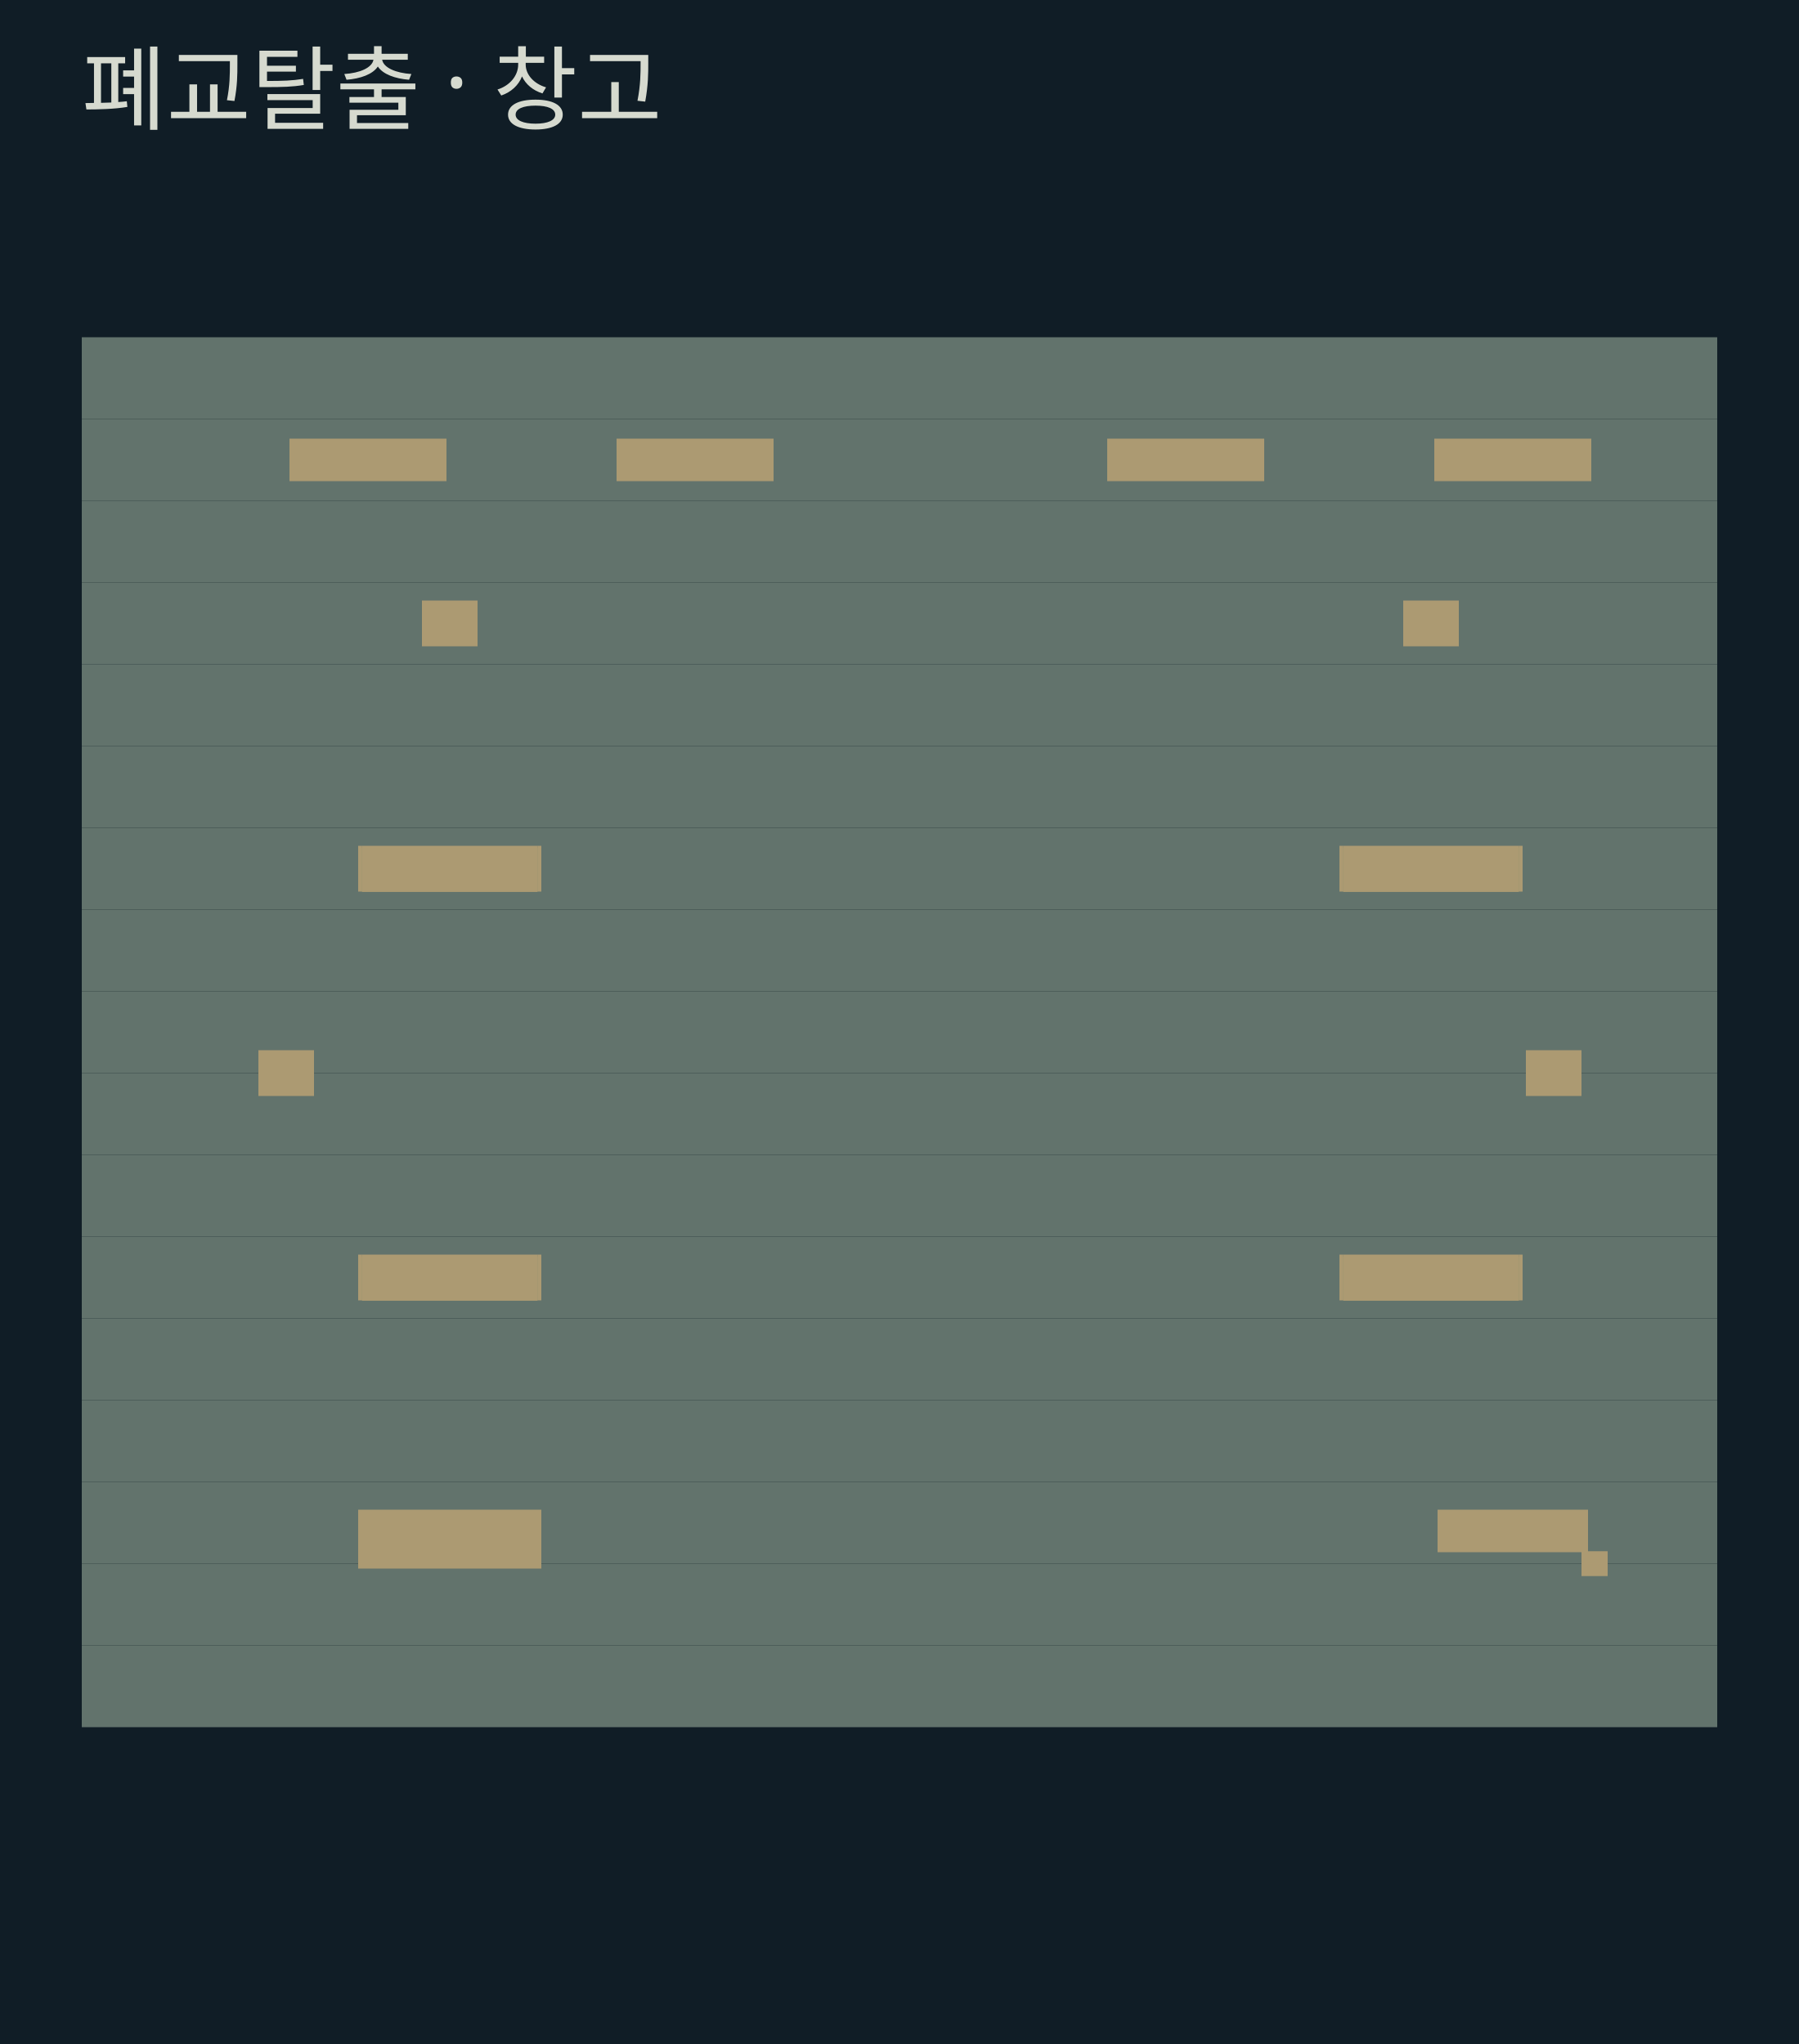
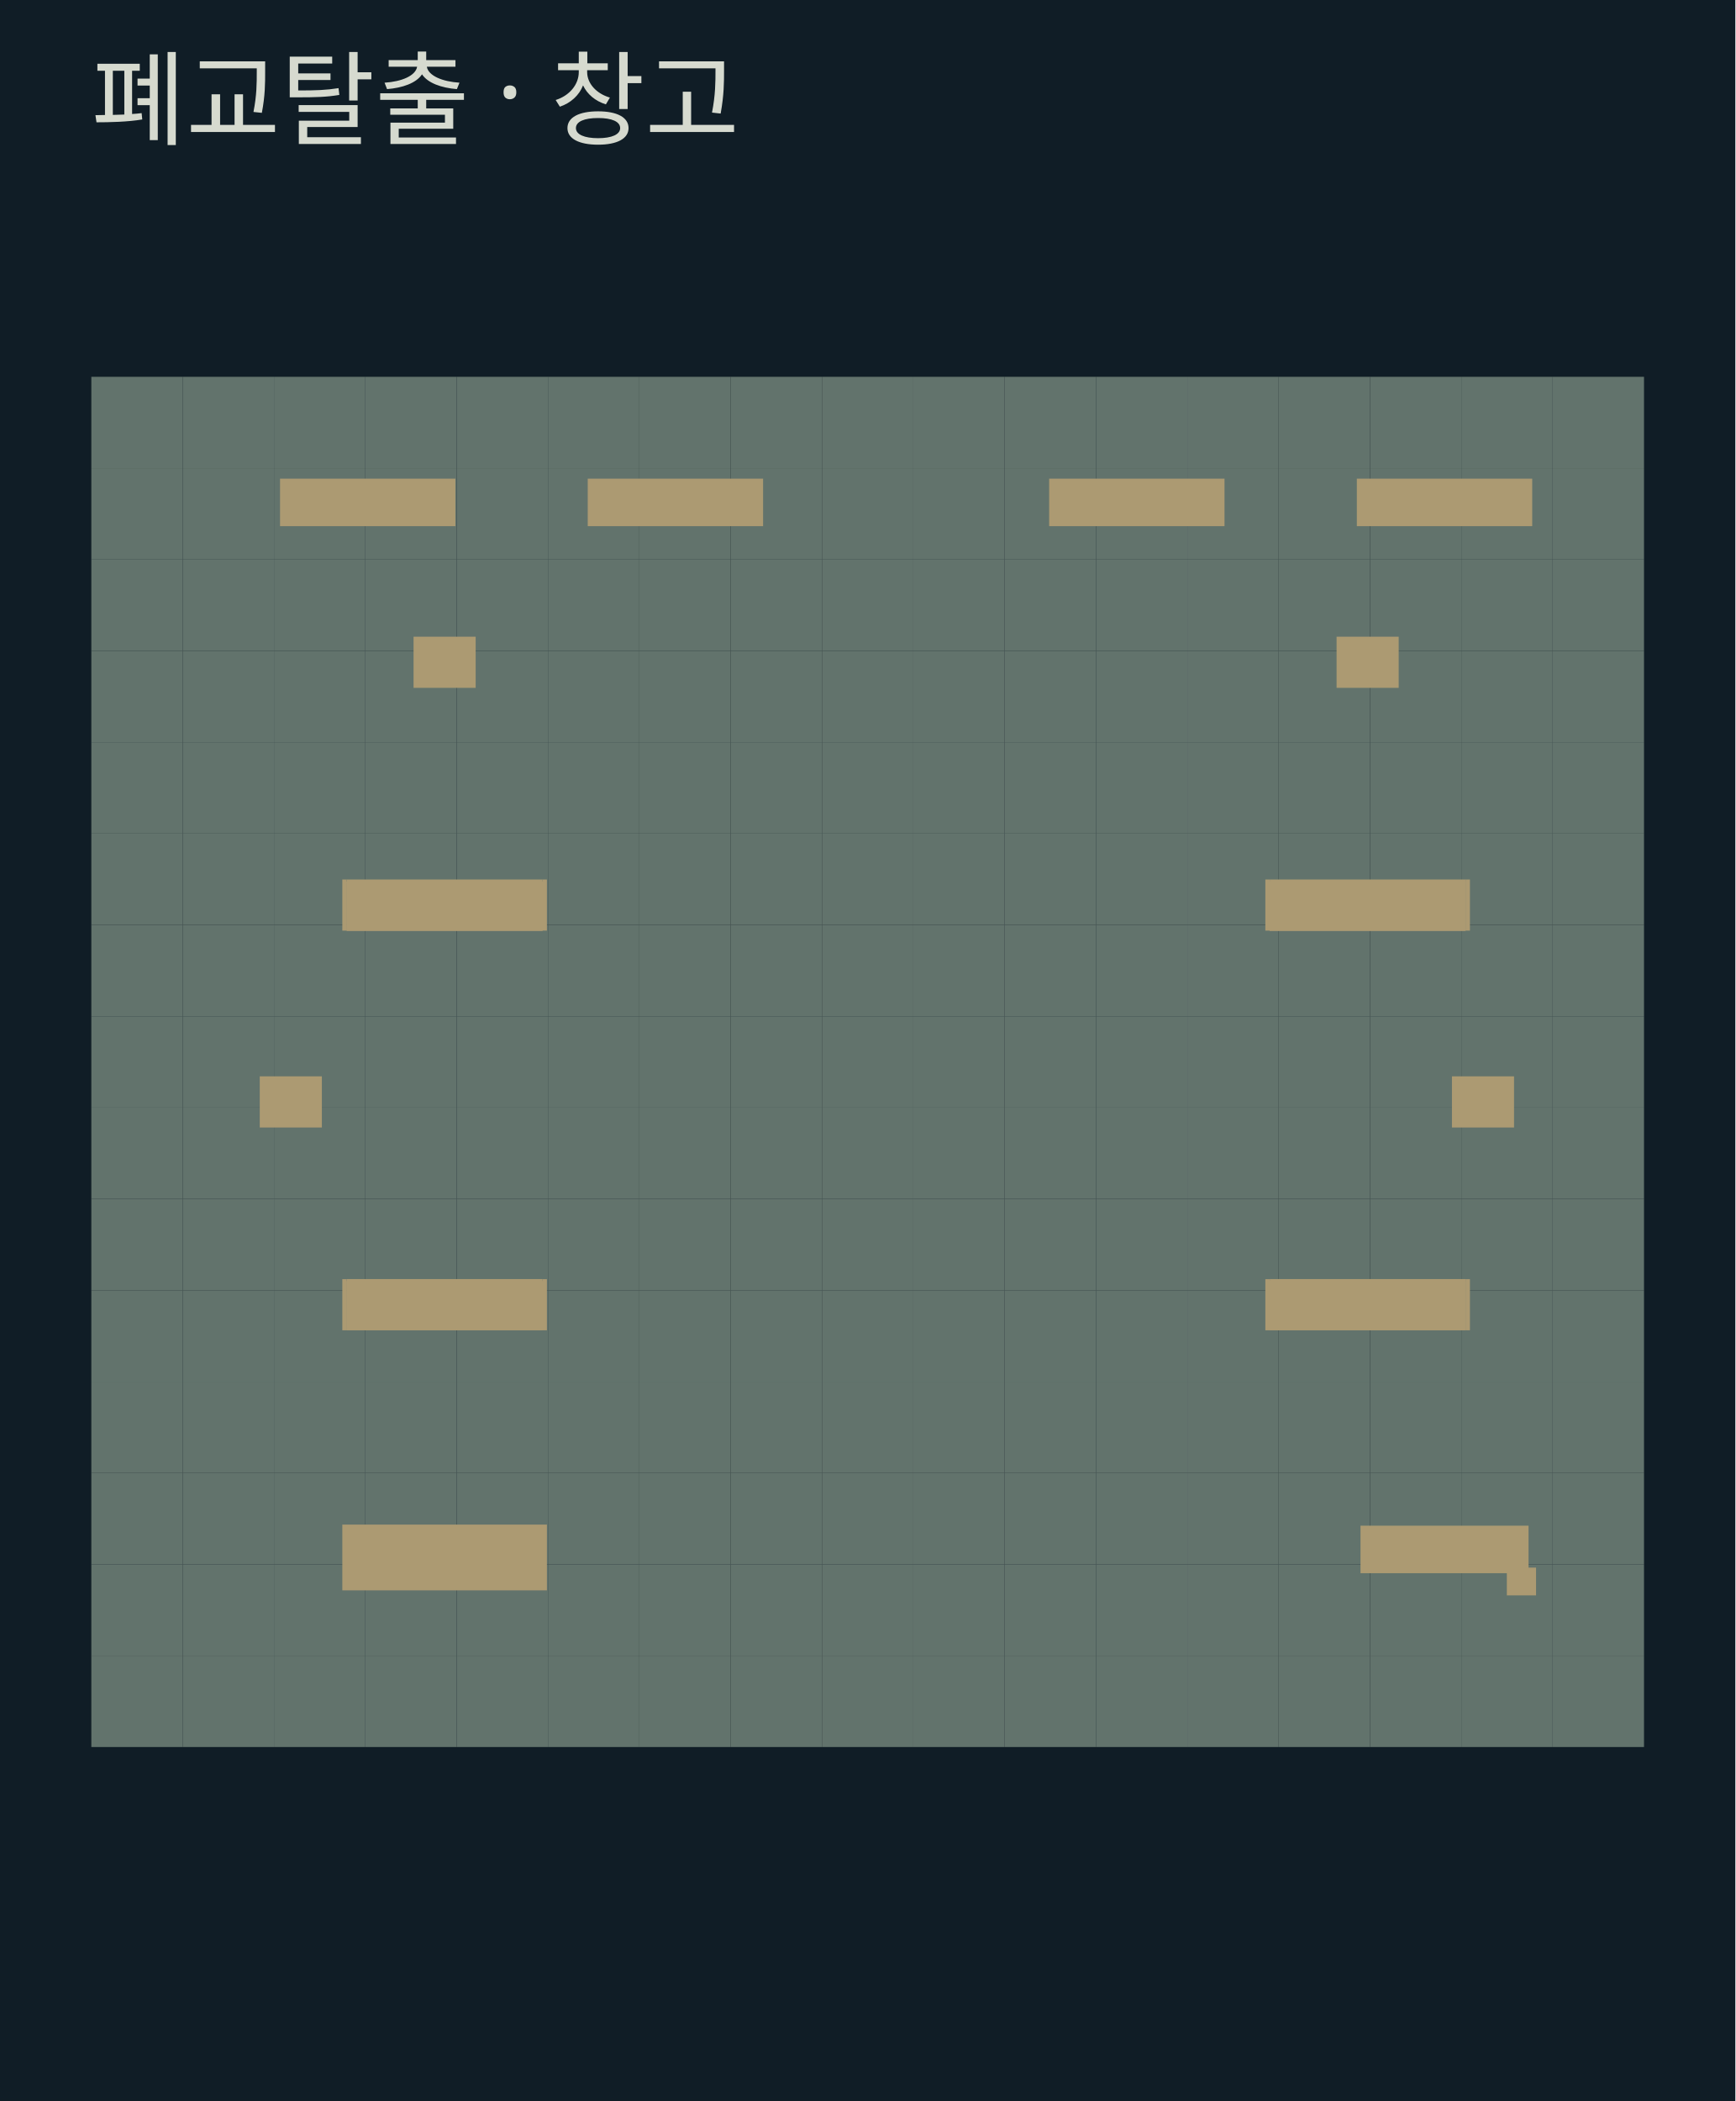
- <svg xmlns="http://www.w3.org/2000/svg" viewBox="0 0 352 400">
-   <rect width="352" height="400" fill="#101d26" />
+ <svg xmlns="http://www.w3.org/2000/svg" viewBox="0 0 304 368">
+   <rect width="304" height="368" fill="#101d26" />
  <style>text{font:10px sans-serif;fill:#d6dacf}</style>
  <text x="16" y="24" style="font-size:18px">폐교탈출 · 창고</text>
-   <rect x="16" y="322" width="16" height="16" fill="#62736c" />
-   <rect x="16" y="306" width="16" height="16" fill="#62736c" />
  <rect x="16" y="290" width="16" height="16" fill="#62736c" />
  <rect x="16" y="274" width="16" height="16" fill="#62736c" />
  <rect x="16" y="258" width="16" height="16" fill="#62736c" />
  <rect x="16" y="242" width="16" height="16" fill="#62736c" />
  <rect x="16" y="226" width="16" height="16" fill="#62736c" />
  <rect x="16" y="210" width="16" height="16" fill="#62736c" />
  <rect x="16" y="194" width="16" height="16" fill="#62736c" />
  <rect x="16" y="178" width="16" height="16" fill="#62736c" />
  <rect x="16" y="162" width="16" height="16" fill="#62736c" />
  <rect x="16" y="146" width="16" height="16" fill="#62736c" />
  <rect x="16" y="130" width="16" height="16" fill="#62736c" />
  <rect x="16" y="114" width="16" height="16" fill="#62736c" />
  <rect x="16" y="98" width="16" height="16" fill="#62736c" />
  <rect x="16" y="82" width="16" height="16" fill="#62736c" />
  <rect x="16" y="66" width="16" height="16" fill="#62736c" />
-   <rect x="32" y="322" width="16" height="16" fill="#62736c" />
-   <rect x="32" y="306" width="16" height="16" fill="#62736c" />
  <rect x="32" y="290" width="16" height="16" fill="#62736c" />
  <rect x="32" y="274" width="16" height="16" fill="#62736c" />
  <rect x="32" y="258" width="16" height="16" fill="#62736c" />
  <rect x="32" y="242" width="16" height="16" fill="#62736c" />
  <rect x="32" y="226" width="16" height="16" fill="#62736c" />
  <rect x="32" y="210" width="16" height="16" fill="#62736c" />
  <rect x="32" y="194" width="16" height="16" fill="#62736c" />
  <rect x="32" y="178" width="16" height="16" fill="#62736c" />
  <rect x="32" y="162" width="16" height="16" fill="#62736c" />
  <rect x="32" y="146" width="16" height="16" fill="#62736c" />
  <rect x="32" y="130" width="16" height="16" fill="#62736c" />
  <rect x="32" y="114" width="16" height="16" fill="#62736c" />
  <rect x="32" y="98" width="16" height="16" fill="#62736c" />
  <rect x="32" y="82" width="16" height="16" fill="#62736c" />
  <rect x="32" y="66" width="16" height="16" fill="#62736c" />
-   <rect x="48" y="322" width="16" height="16" fill="#62736c" />
-   <rect x="48" y="306" width="16" height="16" fill="#62736c" />
  <rect x="48" y="290" width="16" height="16" fill="#62736c" />
  <rect x="48" y="274" width="16" height="16" fill="#62736c" />
  <rect x="48" y="258" width="16" height="16" fill="#62736c" />
  <rect x="48" y="242" width="16" height="16" fill="#62736c" />
  <rect x="48" y="226" width="16" height="16" fill="#62736c" />
  <rect x="48" y="210" width="16" height="16" fill="#62736c" />
  <rect x="48" y="194" width="16" height="16" fill="#62736c" />
  <rect x="48" y="178" width="16" height="16" fill="#62736c" />
  <rect x="48" y="162" width="16" height="16" fill="#62736c" />
  <rect x="48" y="146" width="16" height="16" fill="#62736c" />
  <rect x="48" y="130" width="16" height="16" fill="#62736c" />
  <rect x="48" y="114" width="16" height="16" fill="#62736c" />
  <rect x="48" y="98" width="16" height="16" fill="#62736c" />
  <rect x="48" y="82" width="16" height="16" fill="#62736c" />
  <rect x="48" y="66" width="16" height="16" fill="#62736c" />
-   <rect x="64" y="322" width="16" height="16" fill="#62736c" />
-   <rect x="64" y="306" width="16" height="16" fill="#62736c" />
  <rect x="64" y="290" width="16" height="16" fill="#62736c" />
  <rect x="64" y="274" width="16" height="16" fill="#62736c" />
  <rect x="64" y="258" width="16" height="16" fill="#62736c" />
  <rect x="64" y="242" width="16" height="16" fill="#62736c" />
  <rect x="64" y="226" width="16" height="16" fill="#62736c" />
  <rect x="64" y="210" width="16" height="16" fill="#62736c" />
  <rect x="64" y="194" width="16" height="16" fill="#62736c" />
  <rect x="64" y="178" width="16" height="16" fill="#62736c" />
  <rect x="64" y="162" width="16" height="16" fill="#62736c" />
  <rect x="64" y="146" width="16" height="16" fill="#62736c" />
  <rect x="64" y="130" width="16" height="16" fill="#62736c" />
  <rect x="64" y="114" width="16" height="16" fill="#62736c" />
  <rect x="64" y="98" width="16" height="16" fill="#62736c" />
  <rect x="64" y="82" width="16" height="16" fill="#62736c" />
  <rect x="64" y="66" width="16" height="16" fill="#62736c" />
-   <rect x="80" y="322" width="16" height="16" fill="#62736c" />
-   <rect x="80" y="306" width="16" height="16" fill="#62736c" />
  <rect x="80" y="290" width="16" height="16" fill="#62736c" />
  <rect x="80" y="274" width="16" height="16" fill="#62736c" />
  <rect x="80" y="258" width="16" height="16" fill="#62736c" />
  <rect x="80" y="242" width="16" height="16" fill="#62736c" />
  <rect x="80" y="226" width="16" height="16" fill="#62736c" />
  <rect x="80" y="210" width="16" height="16" fill="#62736c" />
  <rect x="80" y="194" width="16" height="16" fill="#62736c" />
  <rect x="80" y="178" width="16" height="16" fill="#62736c" />
  <rect x="80" y="162" width="16" height="16" fill="#62736c" />
  <rect x="80" y="146" width="16" height="16" fill="#62736c" />
  <rect x="80" y="130" width="16" height="16" fill="#62736c" />
  <rect x="80" y="114" width="16" height="16" fill="#62736c" />
  <rect x="80" y="98" width="16" height="16" fill="#62736c" />
  <rect x="80" y="82" width="16" height="16" fill="#62736c" />
  <rect x="80" y="66" width="16" height="16" fill="#62736c" />
-   <rect x="96" y="322" width="16" height="16" fill="#62736c" />
-   <rect x="96" y="306" width="16" height="16" fill="#62736c" />
  <rect x="96" y="290" width="16" height="16" fill="#62736c" />
  <rect x="96" y="274" width="16" height="16" fill="#62736c" />
  <rect x="96" y="258" width="16" height="16" fill="#62736c" />
  <rect x="96" y="242" width="16" height="16" fill="#62736c" />
  <rect x="96" y="226" width="16" height="16" fill="#62736c" />
  <rect x="96" y="210" width="16" height="16" fill="#62736c" />
  <rect x="96" y="194" width="16" height="16" fill="#62736c" />
  <rect x="96" y="178" width="16" height="16" fill="#62736c" />
  <rect x="96" y="162" width="16" height="16" fill="#62736c" />
  <rect x="96" y="146" width="16" height="16" fill="#62736c" />
  <rect x="96" y="130" width="16" height="16" fill="#62736c" />
  <rect x="96" y="114" width="16" height="16" fill="#62736c" />
  <rect x="96" y="98" width="16" height="16" fill="#62736c" />
  <rect x="96" y="82" width="16" height="16" fill="#62736c" />
  <rect x="96" y="66" width="16" height="16" fill="#62736c" />
-   <rect x="112" y="322" width="16" height="16" fill="#62736c" />
-   <rect x="112" y="306" width="16" height="16" fill="#62736c" />
  <rect x="112" y="290" width="16" height="16" fill="#62736c" />
  <rect x="112" y="274" width="16" height="16" fill="#62736c" />
  <rect x="112" y="258" width="16" height="16" fill="#62736c" />
  <rect x="112" y="242" width="16" height="16" fill="#62736c" />
  <rect x="112" y="226" width="16" height="16" fill="#62736c" />
  <rect x="112" y="210" width="16" height="16" fill="#62736c" />
  <rect x="112" y="194" width="16" height="16" fill="#62736c" />
  <rect x="112" y="178" width="16" height="16" fill="#62736c" />
  <rect x="112" y="162" width="16" height="16" fill="#62736c" />
  <rect x="112" y="146" width="16" height="16" fill="#62736c" />
  <rect x="112" y="130" width="16" height="16" fill="#62736c" />
  <rect x="112" y="114" width="16" height="16" fill="#62736c" />
  <rect x="112" y="98" width="16" height="16" fill="#62736c" />
  <rect x="112" y="82" width="16" height="16" fill="#62736c" />
  <rect x="112" y="66" width="16" height="16" fill="#62736c" />
-   <rect x="128" y="322" width="16" height="16" fill="#62736c" />
-   <rect x="128" y="306" width="16" height="16" fill="#62736c" />
  <rect x="128" y="290" width="16" height="16" fill="#62736c" />
  <rect x="128" y="274" width="16" height="16" fill="#62736c" />
  <rect x="128" y="258" width="16" height="16" fill="#62736c" />
  <rect x="128" y="242" width="16" height="16" fill="#62736c" />
  <rect x="128" y="226" width="16" height="16" fill="#62736c" />
  <rect x="128" y="210" width="16" height="16" fill="#62736c" />
  <rect x="128" y="194" width="16" height="16" fill="#62736c" />
  <rect x="128" y="178" width="16" height="16" fill="#62736c" />
  <rect x="128" y="162" width="16" height="16" fill="#62736c" />
  <rect x="128" y="146" width="16" height="16" fill="#62736c" />
  <rect x="128" y="130" width="16" height="16" fill="#62736c" />
  <rect x="128" y="114" width="16" height="16" fill="#62736c" />
  <rect x="128" y="98" width="16" height="16" fill="#62736c" />
  <rect x="128" y="82" width="16" height="16" fill="#62736c" />
  <rect x="128" y="66" width="16" height="16" fill="#62736c" />
-   <rect x="144" y="322" width="16" height="16" fill="#62736c" />
-   <rect x="144" y="306" width="16" height="16" fill="#62736c" />
  <rect x="144" y="290" width="16" height="16" fill="#62736c" />
  <rect x="144" y="274" width="16" height="16" fill="#62736c" />
  <rect x="144" y="258" width="16" height="16" fill="#62736c" />
  <rect x="144" y="242" width="16" height="16" fill="#62736c" />
  <rect x="144" y="226" width="16" height="16" fill="#62736c" />
  <rect x="144" y="210" width="16" height="16" fill="#62736c" />
  <rect x="144" y="194" width="16" height="16" fill="#62736c" />
  <rect x="144" y="178" width="16" height="16" fill="#62736c" />
  <rect x="144" y="162" width="16" height="16" fill="#62736c" />
  <rect x="144" y="146" width="16" height="16" fill="#62736c" />
  <rect x="144" y="130" width="16" height="16" fill="#62736c" />
  <rect x="144" y="114" width="16" height="16" fill="#62736c" />
  <rect x="144" y="98" width="16" height="16" fill="#62736c" />
  <rect x="144" y="82" width="16" height="16" fill="#62736c" />
  <rect x="144" y="66" width="16" height="16" fill="#62736c" />
-   <rect x="160" y="322" width="16" height="16" fill="#62736c" />
-   <rect x="160" y="306" width="16" height="16" fill="#62736c" />
  <rect x="160" y="290" width="16" height="16" fill="#62736c" />
  <rect x="160" y="274" width="16" height="16" fill="#62736c" />
  <rect x="160" y="258" width="16" height="16" fill="#62736c" />
  <rect x="160" y="242" width="16" height="16" fill="#62736c" />
  <rect x="160" y="226" width="16" height="16" fill="#62736c" />
  <rect x="160" y="210" width="16" height="16" fill="#62736c" />
  <rect x="160" y="194" width="16" height="16" fill="#62736c" />
  <rect x="160" y="178" width="16" height="16" fill="#62736c" />
  <rect x="160" y="162" width="16" height="16" fill="#62736c" />
  <rect x="160" y="146" width="16" height="16" fill="#62736c" />
  <rect x="160" y="130" width="16" height="16" fill="#62736c" />
  <rect x="160" y="114" width="16" height="16" fill="#62736c" />
  <rect x="160" y="98" width="16" height="16" fill="#62736c" />
  <rect x="160" y="82" width="16" height="16" fill="#62736c" />
  <rect x="160" y="66" width="16" height="16" fill="#62736c" />
-   <rect x="176" y="322" width="16" height="16" fill="#62736c" />
-   <rect x="176" y="306" width="16" height="16" fill="#62736c" />
  <rect x="176" y="290" width="16" height="16" fill="#62736c" />
  <rect x="176" y="274" width="16" height="16" fill="#62736c" />
  <rect x="176" y="258" width="16" height="16" fill="#62736c" />
  <rect x="176" y="242" width="16" height="16" fill="#62736c" />
  <rect x="176" y="226" width="16" height="16" fill="#62736c" />
  <rect x="176" y="210" width="16" height="16" fill="#62736c" />
  <rect x="176" y="194" width="16" height="16" fill="#62736c" />
  <rect x="176" y="178" width="16" height="16" fill="#62736c" />
  <rect x="176" y="162" width="16" height="16" fill="#62736c" />
  <rect x="176" y="146" width="16" height="16" fill="#62736c" />
  <rect x="176" y="130" width="16" height="16" fill="#62736c" />
  <rect x="176" y="114" width="16" height="16" fill="#62736c" />
  <rect x="176" y="98" width="16" height="16" fill="#62736c" />
  <rect x="176" y="82" width="16" height="16" fill="#62736c" />
  <rect x="176" y="66" width="16" height="16" fill="#62736c" />
-   <rect x="192" y="322" width="16" height="16" fill="#62736c" />
-   <rect x="192" y="306" width="16" height="16" fill="#62736c" />
  <rect x="192" y="290" width="16" height="16" fill="#62736c" />
  <rect x="192" y="274" width="16" height="16" fill="#62736c" />
  <rect x="192" y="258" width="16" height="16" fill="#62736c" />
  <rect x="192" y="242" width="16" height="16" fill="#62736c" />
  <rect x="192" y="226" width="16" height="16" fill="#62736c" />
  <rect x="192" y="210" width="16" height="16" fill="#62736c" />
  <rect x="192" y="194" width="16" height="16" fill="#62736c" />
  <rect x="192" y="178" width="16" height="16" fill="#62736c" />
  <rect x="192" y="162" width="16" height="16" fill="#62736c" />
  <rect x="192" y="146" width="16" height="16" fill="#62736c" />
  <rect x="192" y="130" width="16" height="16" fill="#62736c" />
  <rect x="192" y="114" width="16" height="16" fill="#62736c" />
  <rect x="192" y="98" width="16" height="16" fill="#62736c" />
  <rect x="192" y="82" width="16" height="16" fill="#62736c" />
  <rect x="192" y="66" width="16" height="16" fill="#62736c" />
-   <rect x="208" y="322" width="16" height="16" fill="#62736c" />
-   <rect x="208" y="306" width="16" height="16" fill="#62736c" />
  <rect x="208" y="290" width="16" height="16" fill="#62736c" />
  <rect x="208" y="274" width="16" height="16" fill="#62736c" />
  <rect x="208" y="258" width="16" height="16" fill="#62736c" />
  <rect x="208" y="242" width="16" height="16" fill="#62736c" />
  <rect x="208" y="226" width="16" height="16" fill="#62736c" />
  <rect x="208" y="210" width="16" height="16" fill="#62736c" />
  <rect x="208" y="194" width="16" height="16" fill="#62736c" />
  <rect x="208" y="178" width="16" height="16" fill="#62736c" />
  <rect x="208" y="162" width="16" height="16" fill="#62736c" />
  <rect x="208" y="146" width="16" height="16" fill="#62736c" />
  <rect x="208" y="130" width="16" height="16" fill="#62736c" />
  <rect x="208" y="114" width="16" height="16" fill="#62736c" />
  <rect x="208" y="98" width="16" height="16" fill="#62736c" />
  <rect x="208" y="82" width="16" height="16" fill="#62736c" />
  <rect x="208" y="66" width="16" height="16" fill="#62736c" />
-   <rect x="224" y="322" width="16" height="16" fill="#62736c" />
-   <rect x="224" y="306" width="16" height="16" fill="#62736c" />
  <rect x="224" y="290" width="16" height="16" fill="#62736c" />
  <rect x="224" y="274" width="16" height="16" fill="#62736c" />
  <rect x="224" y="258" width="16" height="16" fill="#62736c" />
  <rect x="224" y="242" width="16" height="16" fill="#62736c" />
  <rect x="224" y="226" width="16" height="16" fill="#62736c" />
  <rect x="224" y="210" width="16" height="16" fill="#62736c" />
  <rect x="224" y="194" width="16" height="16" fill="#62736c" />
  <rect x="224" y="178" width="16" height="16" fill="#62736c" />
  <rect x="224" y="162" width="16" height="16" fill="#62736c" />
  <rect x="224" y="146" width="16" height="16" fill="#62736c" />
  <rect x="224" y="130" width="16" height="16" fill="#62736c" />
  <rect x="224" y="114" width="16" height="16" fill="#62736c" />
  <rect x="224" y="98" width="16" height="16" fill="#62736c" />
  <rect x="224" y="82" width="16" height="16" fill="#62736c" />
  <rect x="224" y="66" width="16" height="16" fill="#62736c" />
-   <rect x="240" y="322" width="16" height="16" fill="#62736c" />
-   <rect x="240" y="306" width="16" height="16" fill="#62736c" />
  <rect x="240" y="290" width="16" height="16" fill="#62736c" />
  <rect x="240" y="274" width="16" height="16" fill="#62736c" />
  <rect x="240" y="258" width="16" height="16" fill="#62736c" />
  <rect x="240" y="242" width="16" height="16" fill="#62736c" />
  <rect x="240" y="226" width="16" height="16" fill="#62736c" />
  <rect x="240" y="210" width="16" height="16" fill="#62736c" />
  <rect x="240" y="194" width="16" height="16" fill="#62736c" />
  <rect x="240" y="178" width="16" height="16" fill="#62736c" />
  <rect x="240" y="162" width="16" height="16" fill="#62736c" />
  <rect x="240" y="146" width="16" height="16" fill="#62736c" />
  <rect x="240" y="130" width="16" height="16" fill="#62736c" />
  <rect x="240" y="114" width="16" height="16" fill="#62736c" />
  <rect x="240" y="98" width="16" height="16" fill="#62736c" />
  <rect x="240" y="82" width="16" height="16" fill="#62736c" />
  <rect x="240" y="66" width="16" height="16" fill="#62736c" />
-   <rect x="256" y="322" width="16" height="16" fill="#62736c" />
-   <rect x="256" y="306" width="16" height="16" fill="#62736c" />
  <rect x="256" y="290" width="16" height="16" fill="#62736c" />
  <rect x="256" y="274" width="16" height="16" fill="#62736c" />
  <rect x="256" y="258" width="16" height="16" fill="#62736c" />
  <rect x="256" y="242" width="16" height="16" fill="#62736c" />
  <rect x="256" y="226" width="16" height="16" fill="#62736c" />
  <rect x="256" y="210" width="16" height="16" fill="#62736c" />
  <rect x="256" y="194" width="16" height="16" fill="#62736c" />
  <rect x="256" y="178" width="16" height="16" fill="#62736c" />
  <rect x="256" y="162" width="16" height="16" fill="#62736c" />
  <rect x="256" y="146" width="16" height="16" fill="#62736c" />
  <rect x="256" y="130" width="16" height="16" fill="#62736c" />
  <rect x="256" y="114" width="16" height="16" fill="#62736c" />
  <rect x="256" y="98" width="16" height="16" fill="#62736c" />
  <rect x="256" y="82" width="16" height="16" fill="#62736c" />
  <rect x="256" y="66" width="16" height="16" fill="#62736c" />
-   <rect x="272" y="322" width="16" height="16" fill="#62736c" />
-   <rect x="272" y="306" width="16" height="16" fill="#62736c" />
  <rect x="272" y="290" width="16" height="16" fill="#62736c" />
  <rect x="272" y="274" width="16" height="16" fill="#62736c" />
  <rect x="272" y="258" width="16" height="16" fill="#62736c" />
  <rect x="272" y="242" width="16" height="16" fill="#62736c" />
  <rect x="272" y="226" width="16" height="16" fill="#62736c" />
  <rect x="272" y="210" width="16" height="16" fill="#62736c" />
  <rect x="272" y="194" width="16" height="16" fill="#62736c" />
  <rect x="272" y="178" width="16" height="16" fill="#62736c" />
  <rect x="272" y="162" width="16" height="16" fill="#62736c" />
  <rect x="272" y="146" width="16" height="16" fill="#62736c" />
  <rect x="272" y="130" width="16" height="16" fill="#62736c" />
  <rect x="272" y="114" width="16" height="16" fill="#62736c" />
  <rect x="272" y="98" width="16" height="16" fill="#62736c" />
  <rect x="272" y="82" width="16" height="16" fill="#62736c" />
  <rect x="272" y="66" width="16" height="16" fill="#62736c" />
-   <rect x="288" y="322" width="16" height="16" fill="#62736c" />
-   <rect x="288" y="306" width="16" height="16" fill="#62736c" />
-   <rect x="288" y="290" width="16" height="16" fill="#62736c" />
-   <rect x="288" y="274" width="16" height="16" fill="#62736c" />
-   <rect x="288" y="258" width="16" height="16" fill="#62736c" />
-   <rect x="288" y="242" width="16" height="16" fill="#62736c" />
-   <rect x="288" y="226" width="16" height="16" fill="#62736c" />
-   <rect x="288" y="210" width="16" height="16" fill="#62736c" />
-   <rect x="288" y="194" width="16" height="16" fill="#62736c" />
-   <rect x="288" y="178" width="16" height="16" fill="#62736c" />
-   <rect x="288" y="162" width="16" height="16" fill="#62736c" />
-   <rect x="288" y="146" width="16" height="16" fill="#62736c" />
-   <rect x="288" y="130" width="16" height="16" fill="#62736c" />
-   <rect x="288" y="114" width="16" height="16" fill="#62736c" />
-   <rect x="288" y="98" width="16" height="16" fill="#62736c" />
-   <rect x="288" y="82" width="16" height="16" fill="#62736c" />
-   <rect x="288" y="66" width="16" height="16" fill="#62736c" />
-   <rect x="304" y="322" width="16" height="16" fill="#62736c" />
-   <rect x="304" y="306" width="16" height="16" fill="#62736c" />
-   <rect x="304" y="290" width="16" height="16" fill="#62736c" />
-   <rect x="304" y="274" width="16" height="16" fill="#62736c" />
-   <rect x="304" y="258" width="16" height="16" fill="#62736c" />
-   <rect x="304" y="242" width="16" height="16" fill="#62736c" />
-   <rect x="304" y="226" width="16" height="16" fill="#62736c" />
-   <rect x="304" y="210" width="16" height="16" fill="#62736c" />
-   <rect x="304" y="194" width="16" height="16" fill="#62736c" />
-   <rect x="304" y="178" width="16" height="16" fill="#62736c" />
-   <rect x="304" y="162" width="16" height="16" fill="#62736c" />
-   <rect x="304" y="146" width="16" height="16" fill="#62736c" />
-   <rect x="304" y="130" width="16" height="16" fill="#62736c" />
-   <rect x="304" y="114" width="16" height="16" fill="#62736c" />
-   <rect x="304" y="98" width="16" height="16" fill="#62736c" />
-   <rect x="304" y="82" width="16" height="16" fill="#62736c" />
-   <rect x="304" y="66" width="16" height="16" fill="#62736c" />
-   <rect x="320" y="322" width="16" height="16" fill="#62736c" />
-   <rect x="320" y="306" width="16" height="16" fill="#62736c" />
-   <rect x="320" y="290" width="16" height="16" fill="#62736c" />
-   <rect x="320" y="274" width="16" height="16" fill="#62736c" />
-   <rect x="320" y="258" width="16" height="16" fill="#62736c" />
-   <rect x="320" y="242" width="16" height="16" fill="#62736c" />
-   <rect x="320" y="226" width="16" height="16" fill="#62736c" />
-   <rect x="320" y="210" width="16" height="16" fill="#62736c" />
-   <rect x="320" y="194" width="16" height="16" fill="#62736c" />
-   <rect x="320" y="178" width="16" height="16" fill="#62736c" />
-   <rect x="320" y="162" width="16" height="16" fill="#62736c" />
-   <rect x="320" y="146" width="16" height="16" fill="#62736c" />
-   <rect x="320" y="130" width="16" height="16" fill="#62736c" />
-   <rect x="320" y="114" width="16" height="16" fill="#62736c" />
-   <rect x="320" y="98" width="16" height="16" fill="#62736c" />
-   <rect x="320" y="82" width="16" height="16" fill="#62736c" />
-   <rect x="320" y="66" width="16" height="16" fill="#62736c" />
-   <rect x="56.64" y="85.84" width="30.72" height="8.32" fill="#ac9a72" />
-   <rect x="120.64" y="85.84" width="30.72" height="8.32" fill="#ac9a72" />
-   <rect x="216.64" y="85.84" width="30.72" height="8.32" fill="#ac9a72" />
-   <rect x="280.64" y="85.84" width="30.72" height="8.32" fill="#ac9a72" />
-   <rect x="70.848" y="245.52" width="34.304" height="0.64" fill="#ac9a72" />
-   <rect x="70.08" y="245.52" width="0.768" height="8.96" fill="#ac9a72" />
-   <rect x="105.152" y="245.52" width="0.768" height="8.96" fill="#ac9a72" />
-   <rect x="70.848" y="245.904" width="34.304" height="8.576" fill="#ac9a72" />
-   <rect x="70.848" y="245.904" width="34.304" height="8.576" fill="#ac9a72" />
-   <rect x="70.848" y="245.904" width="34.304" height="8.576" fill="#ac9a72" />
-   <rect x="70.848" y="245.904" width="34.304" height="8.576" fill="#ac9a72" />
-   <rect x="70.848" y="165.52" width="34.304" height="0.64" fill="#ac9a72" />
-   <rect x="70.08" y="165.52" width="0.768" height="8.96" fill="#ac9a72" />
-   <rect x="105.152" y="165.52" width="0.768" height="8.96" fill="#ac9a72" />
-   <rect x="70.848" y="165.904" width="34.304" height="8.576" fill="#ac9a72" />
-   <rect x="70.848" y="165.904" width="34.304" height="8.576" fill="#ac9a72" />
-   <rect x="70.848" y="165.904" width="34.304" height="8.576" fill="#ac9a72" />
-   <rect x="70.848" y="165.904" width="34.304" height="8.576" fill="#ac9a72" />
-   <rect x="262.848" y="245.52" width="34.304" height="0.64" fill="#ac9a72" />
-   <rect x="262.08" y="245.52" width="0.768" height="8.96" fill="#ac9a72" />
-   <rect x="297.152" y="245.52" width="0.768" height="8.96" fill="#ac9a72" />
-   <rect x="262.848" y="245.904" width="34.304" height="8.576" fill="#ac9a72" />
-   <rect x="262.848" y="245.904" width="34.304" height="8.576" fill="#ac9a72" />
-   <rect x="262.848" y="245.904" width="34.304" height="8.576" fill="#ac9a72" />
-   <rect x="262.848" y="245.904" width="34.304" height="8.576" fill="#ac9a72" />
-   <rect x="262.848" y="165.52" width="34.304" height="0.64" fill="#ac9a72" />
-   <rect x="262.08" y="165.52" width="0.768" height="8.96" fill="#ac9a72" />
-   <rect x="297.152" y="165.52" width="0.768" height="8.96" fill="#ac9a72" />
-   <rect x="262.848" y="165.904" width="34.304" height="8.576" fill="#ac9a72" />
-   <rect x="262.848" y="165.904" width="34.304" height="8.576" fill="#ac9a72" />
-   <rect x="262.848" y="165.904" width="34.304" height="8.576" fill="#ac9a72" />
-   <rect x="262.848" y="165.904" width="34.304" height="8.576" fill="#ac9a72" />
-   <rect x="70.08" y="295.44" width="35.84" height="11.52" fill="#ac9a72" />
-   <rect x="281.28" y="295.44" width="29.44" height="8.32" fill="#ac9a72" />
-   <rect x="50.56" y="205.52" width="10.88" height="8.96" fill="#ac9a72" />
-   <rect x="298.56" y="205.52" width="10.88" height="8.96" fill="#ac9a72" />
-   <rect x="82.56" y="117.52" width="10.88" height="8.96" fill="#ac9a72" />
-   <rect x="274.56" y="117.52" width="10.88" height="8.96" fill="#ac9a72" />
-   <rect x="309.44" y="303.568" width="5.12" height="4.864" fill="#ac9a72" />
+   <rect x="49.056" y="83.84" width="30.72" height="8.32" fill="#ac9a72" />
+   <rect x="102.96" y="83.84" width="30.72" height="8.32" fill="#ac9a72" />
+   <rect x="183.792" y="83.84" width="30.72" height="8.32" fill="#ac9a72" />
+   <rect x="237.696" y="83.84" width="30.72" height="8.32" fill="#ac9a72" />
+   <rect x="60.736" y="224.032" width="34.304" height="0.64" fill="#ac9a72" />
+   <rect x="59.968" y="224.048" width="0.768" height="8.96" fill="#ac9a72" />
+   <rect x="95.04" y="224.048" width="0.768" height="8.96" fill="#ac9a72" />
+   <rect x="60.736" y="224.416" width="34.304" height="8.576" fill="#ac9a72" />
+   <rect x="60.736" y="224.416" width="34.304" height="8.576" fill="#ac9a72" />
+   <rect x="60.736" y="224.416" width="34.304" height="8.576" fill="#ac9a72" />
+   <rect x="60.736" y="224.416" width="34.304" height="8.576" fill="#ac9a72" />
+   <rect x="60.736" y="154.048" width="34.304" height="0.64" fill="#ac9a72" />
+   <rect x="59.968" y="154.048" width="0.768" height="8.96" fill="#ac9a72" />
+   <rect x="95.04" y="154.048" width="0.768" height="8.96" fill="#ac9a72" />
+   <rect x="60.736" y="154.432" width="34.304" height="8.576" fill="#ac9a72" />
+   <rect x="60.736" y="154.432" width="34.304" height="8.576" fill="#ac9a72" />
+   <rect x="60.736" y="154.432" width="34.304" height="8.576" fill="#ac9a72" />
+   <rect x="60.736" y="154.432" width="34.304" height="8.576" fill="#ac9a72" />
+   <rect x="222.432" y="224.032" width="34.304" height="0.64" fill="#ac9a72" />
+   <rect x="221.664" y="224.048" width="0.768" height="8.96" fill="#ac9a72" />
+   <rect x="256.736" y="224.048" width="0.768" height="8.96" fill="#ac9a72" />
+   <rect x="222.432" y="224.416" width="34.304" height="8.576" fill="#ac9a72" />
+   <rect x="222.432" y="224.416" width="34.304" height="8.576" fill="#ac9a72" />
+   <rect x="222.432" y="224.416" width="34.304" height="8.576" fill="#ac9a72" />
+   <rect x="222.432" y="224.416" width="34.304" height="8.576" fill="#ac9a72" />
+   <rect x="222.432" y="154.048" width="34.304" height="0.64" fill="#ac9a72" />
+   <rect x="221.664" y="154.048" width="0.768" height="8.96" fill="#ac9a72" />
+   <rect x="256.736" y="154.048" width="0.768" height="8.96" fill="#ac9a72" />
+   <rect x="222.432" y="154.432" width="34.304" height="8.576" fill="#ac9a72" />
+   <rect x="222.432" y="154.432" width="34.304" height="8.576" fill="#ac9a72" />
+   <rect x="222.432" y="154.432" width="34.304" height="8.576" fill="#ac9a72" />
+   <rect x="222.432" y="154.432" width="34.304" height="8.576" fill="#ac9a72" />
+   <rect x="59.968" y="267.04" width="35.84" height="11.52" fill="#ac9a72" />
+   <rect x="238.336" y="267.232" width="29.44" height="8.32" fill="#ac9a72" />
+   <rect x="45.504" y="188.528" width="10.88" height="8.96" fill="#ac9a72" />
+   <rect x="254.352" y="188.528" width="10.88" height="8.96" fill="#ac9a72" />
+   <rect x="72.448" y="111.52" width="10.88" height="8.96" fill="#ac9a72" />
+   <rect x="234.144" y="111.52" width="10.88" height="8.96" fill="#ac9a72" />
+   <rect x="263.968" y="274.576" width="5.12" height="4.864" fill="#ac9a72" />
</svg>
